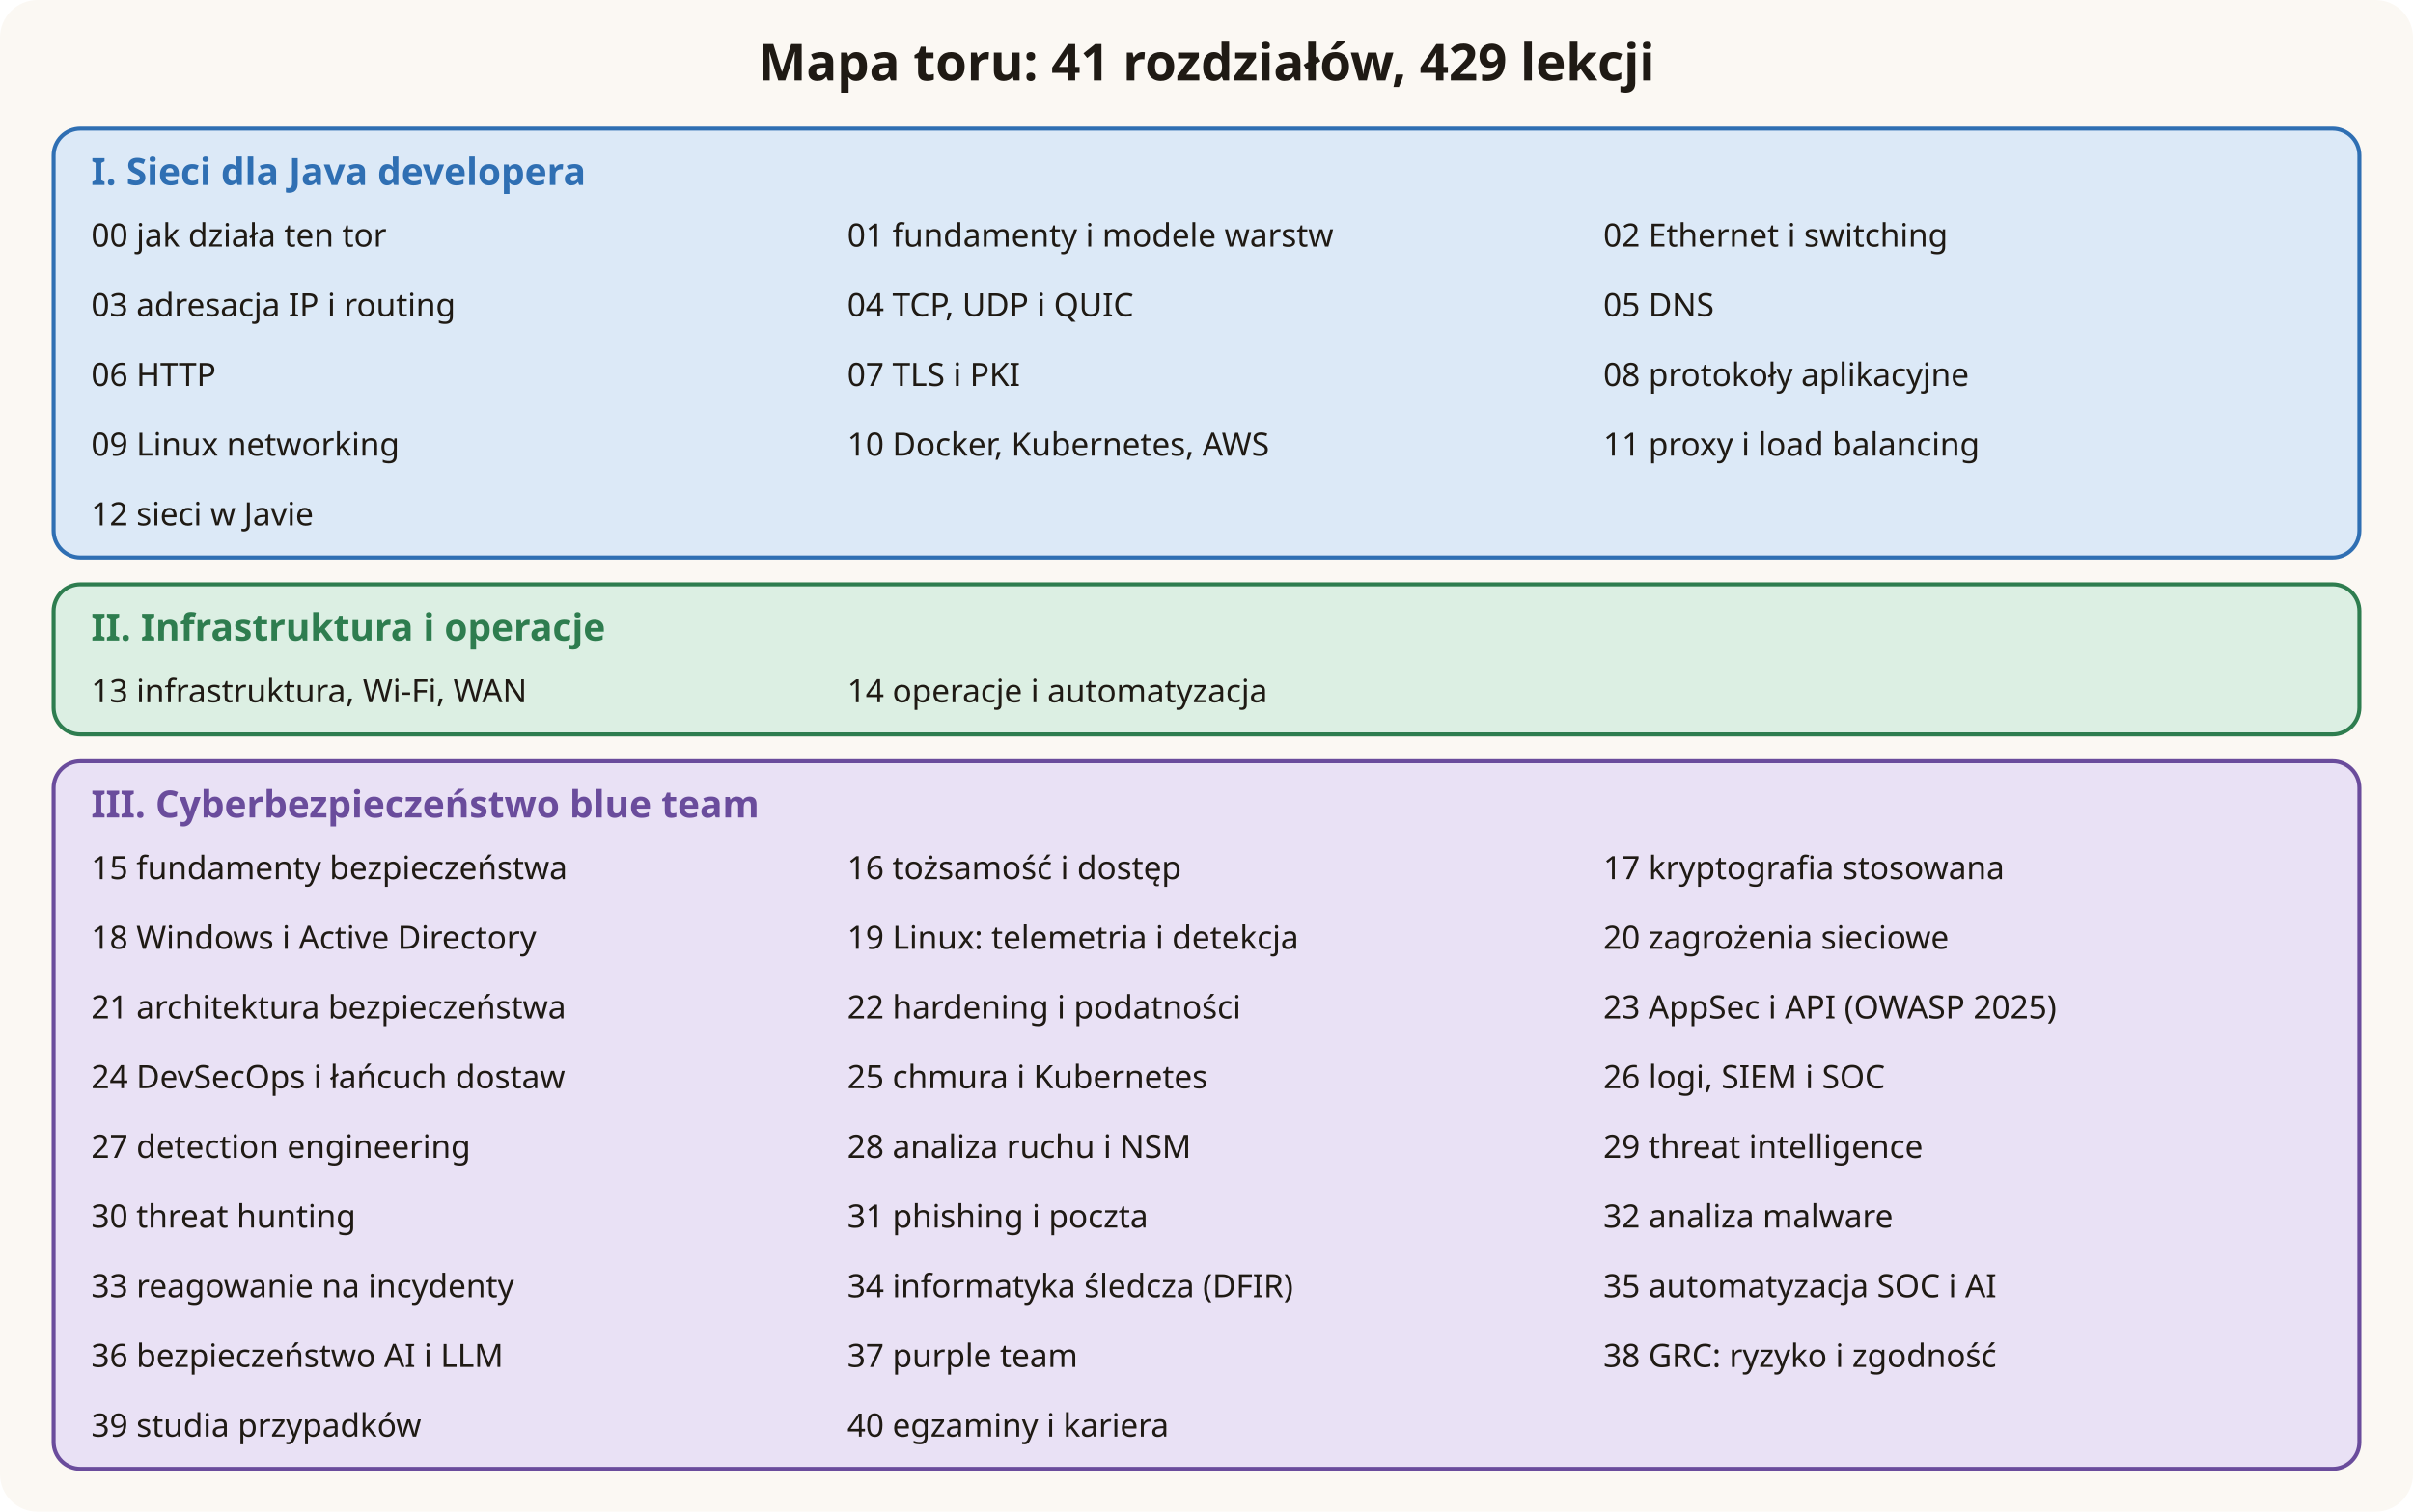
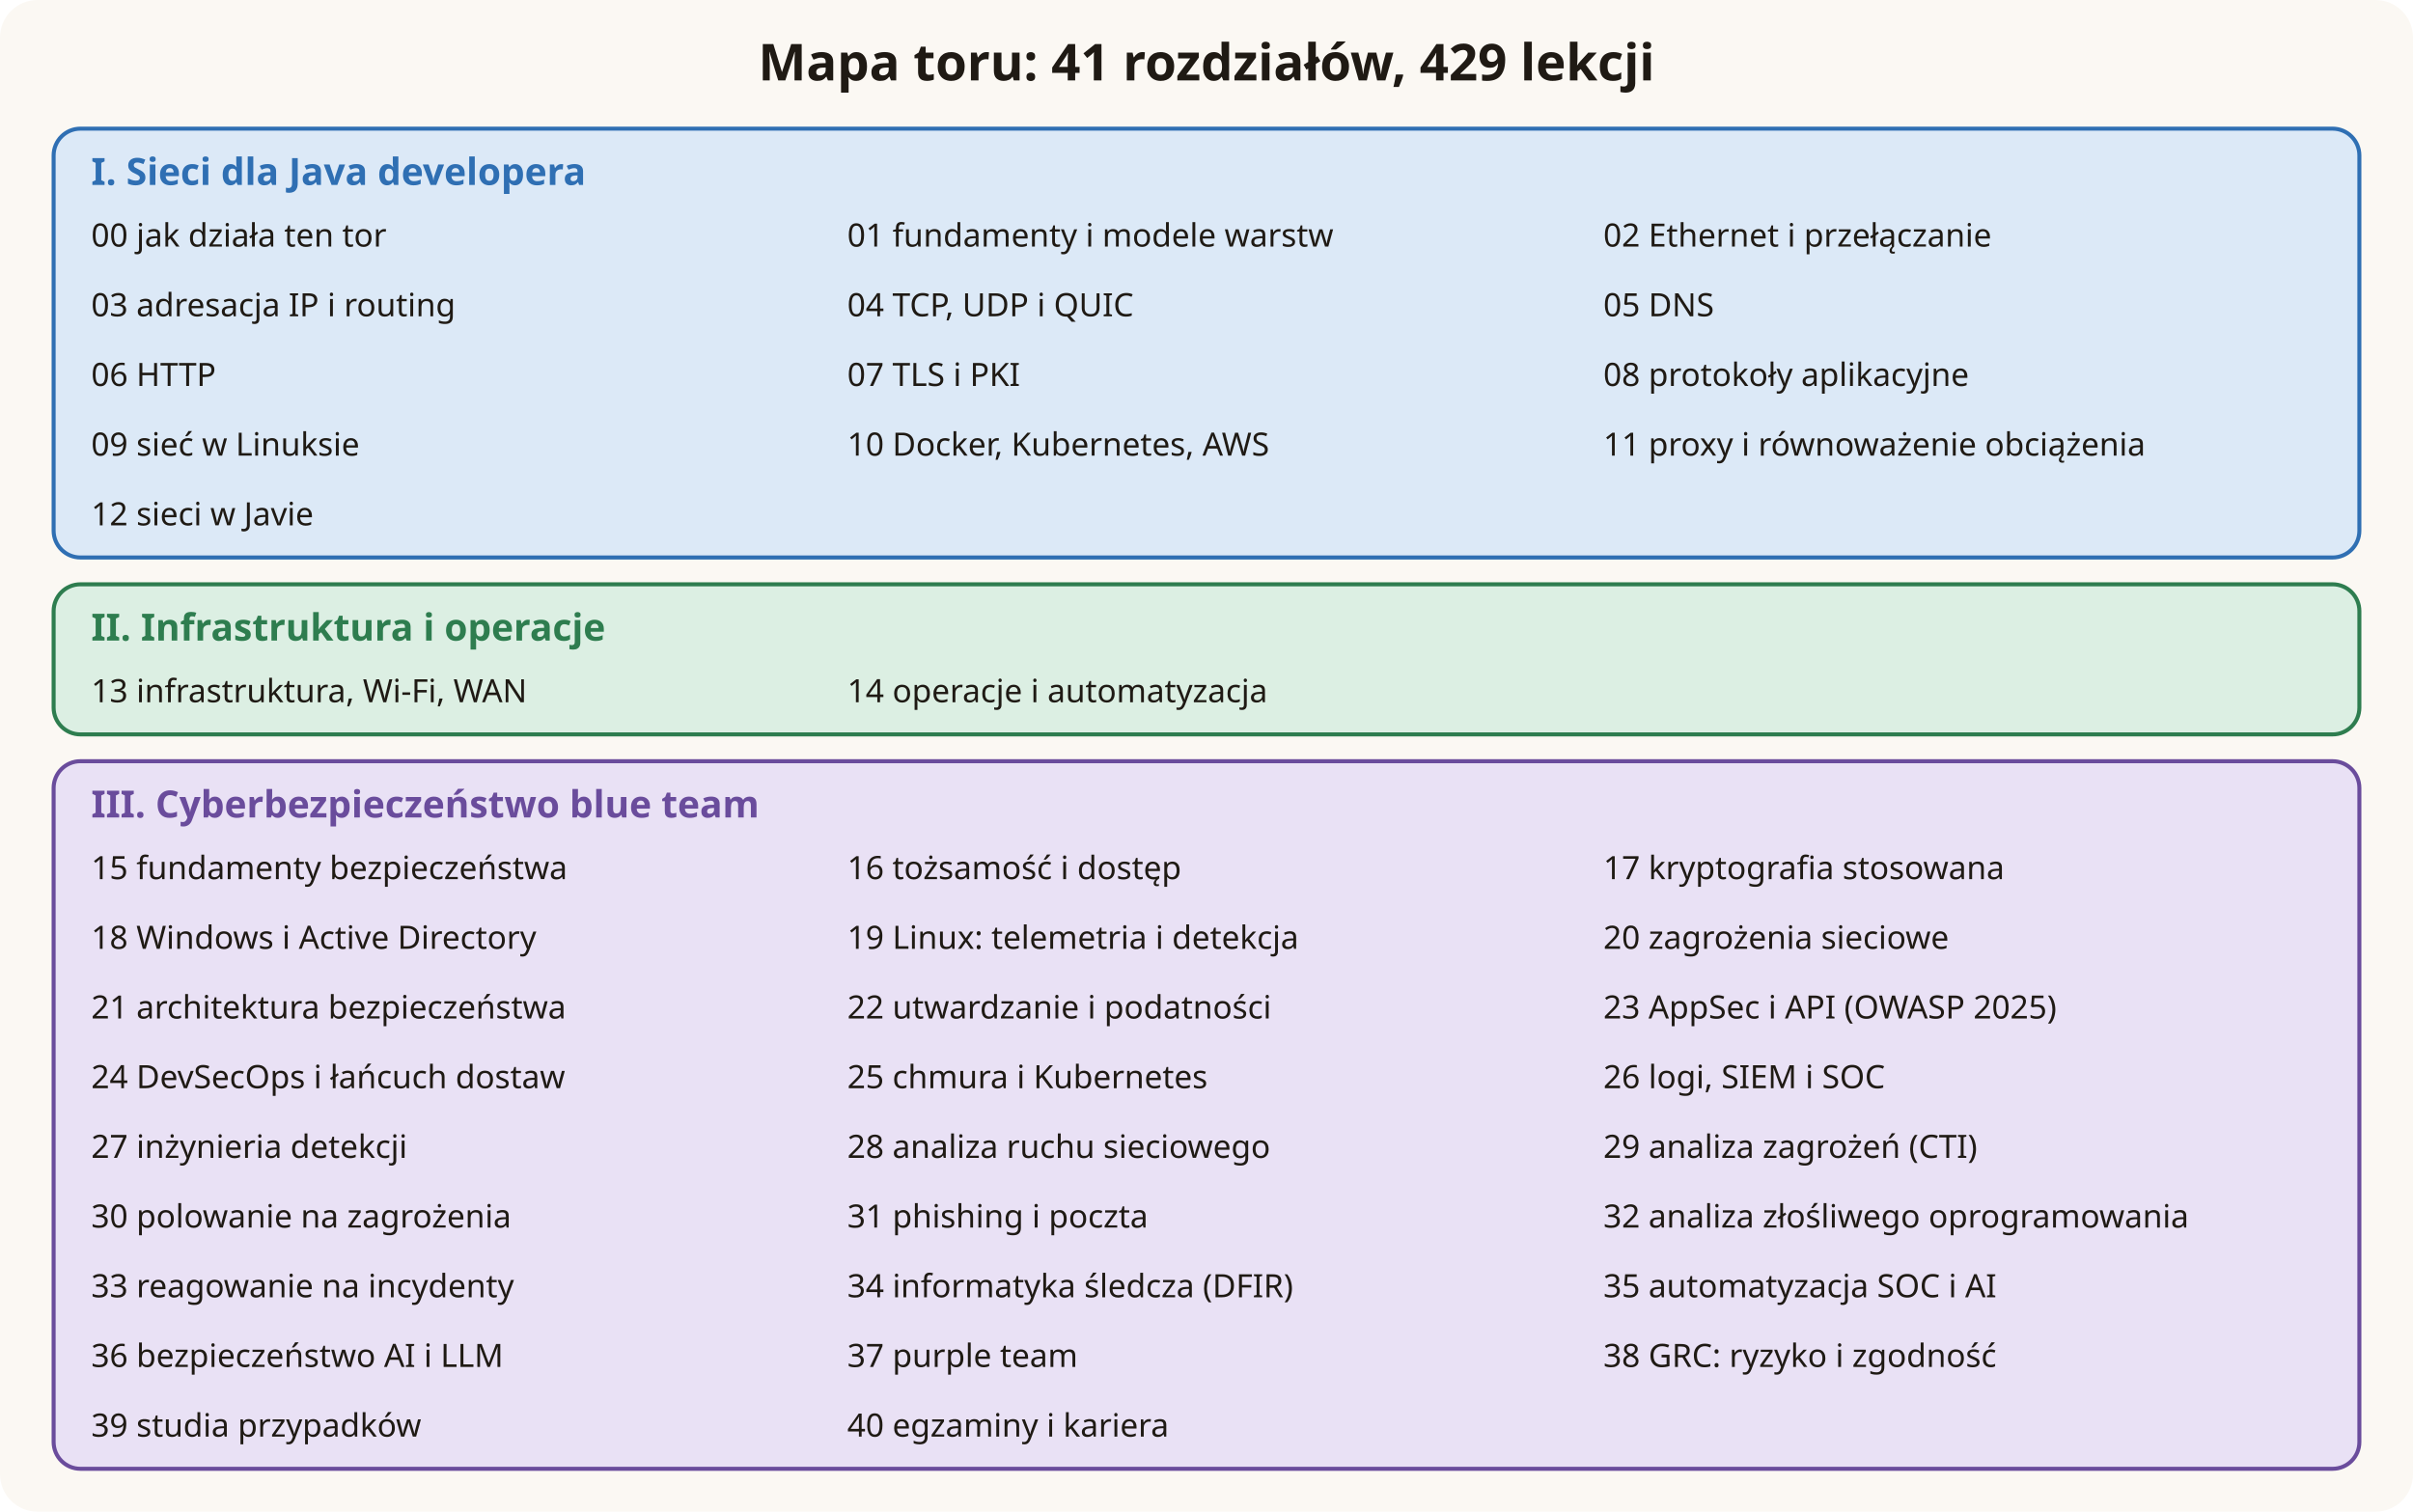
<svg xmlns="http://www.w3.org/2000/svg" viewBox="0 0 900 564" width="900" height="564" role="img" aria-label="Mapa toru Sieci i Cyberbezpieczeństwo: trzy części z listą rozdziałów od 00 do 40">
  <defs>
    <marker id="arr" viewBox="0 0 10 10" refX="9" refY="5" markerWidth="7" markerHeight="7" orient="auto-start-reverse">
      <path d="M0,0 L10,5 L0,10 z" fill="#6b6257" />
    </marker>
  </defs>
  <rect width="900" height="564" rx="14" fill="#fbf8f3" />
  <text x="450" y="30" font-family="'Segoe UI', system-ui, -apple-system, sans-serif" font-size="19" fill="#1f1a14" text-anchor="middle" font-weight="700">Mapa toru: 41 rozdziałów, 429 lekcji</text>
  <rect x="20" y="48" width="860" height="160" rx="10" fill="#dce9f7" stroke="#2f6fb3" stroke-width="1.5" />
  <text x="34" y="69" font-family="'Segoe UI', system-ui, -apple-system, sans-serif" font-size="14" fill="#2f6fb3" font-weight="700">I. Sieci dla Java developera</text>
  <text x="34" y="92" font-family="'Segoe UI', system-ui, -apple-system, sans-serif" font-size="12" fill="#1f1a14">00 jak działa ten tor</text>
  <text x="316" y="92" font-family="'Segoe UI', system-ui, -apple-system, sans-serif" font-size="12" fill="#1f1a14">01 fundamenty i modele warstw</text>
-   <text x="598" y="92" font-family="'Segoe UI', system-ui, -apple-system, sans-serif" font-size="12" fill="#1f1a14">02 Ethernet i switching</text>
+   <text x="598" y="92" font-family="'Segoe UI', system-ui, -apple-system, sans-serif" font-size="12" fill="#1f1a14">02 Ethernet i przełączanie</text>
  <text x="34" y="118" font-family="'Segoe UI', system-ui, -apple-system, sans-serif" font-size="12" fill="#1f1a14">03 adresacja IP i routing</text>
  <text x="316" y="118" font-family="'Segoe UI', system-ui, -apple-system, sans-serif" font-size="12" fill="#1f1a14">04 TCP, UDP i QUIC</text>
  <text x="598" y="118" font-family="'Segoe UI', system-ui, -apple-system, sans-serif" font-size="12" fill="#1f1a14">05 DNS</text>
  <text x="34" y="144" font-family="'Segoe UI', system-ui, -apple-system, sans-serif" font-size="12" fill="#1f1a14">06 HTTP</text>
  <text x="316" y="144" font-family="'Segoe UI', system-ui, -apple-system, sans-serif" font-size="12" fill="#1f1a14">07 TLS i PKI</text>
  <text x="598" y="144" font-family="'Segoe UI', system-ui, -apple-system, sans-serif" font-size="12" fill="#1f1a14">08 protokoły aplikacyjne</text>
-   <text x="34" y="170" font-family="'Segoe UI', system-ui, -apple-system, sans-serif" font-size="12" fill="#1f1a14">09 Linux networking</text>
+   <text x="34" y="170" font-family="'Segoe UI', system-ui, -apple-system, sans-serif" font-size="12" fill="#1f1a14">09 sieć w Linuksie</text>
  <text x="316" y="170" font-family="'Segoe UI', system-ui, -apple-system, sans-serif" font-size="12" fill="#1f1a14">10 Docker, Kubernetes, AWS</text>
-   <text x="598" y="170" font-family="'Segoe UI', system-ui, -apple-system, sans-serif" font-size="12" fill="#1f1a14">11 proxy i load balancing</text>
+   <text x="598" y="170" font-family="'Segoe UI', system-ui, -apple-system, sans-serif" font-size="12" fill="#1f1a14">11 proxy i równoważenie obciążenia</text>
  <text x="34" y="196" font-family="'Segoe UI', system-ui, -apple-system, sans-serif" font-size="12" fill="#1f1a14">12 sieci w Javie</text>
  <rect x="20" y="218" width="860" height="56" rx="10" fill="#dcefe3" stroke="#2e7d4f" stroke-width="1.5" />
  <text x="34" y="239" font-family="'Segoe UI', system-ui, -apple-system, sans-serif" font-size="14" fill="#2e7d4f" font-weight="700">II. Infrastruktura i operacje</text>
  <text x="34" y="262" font-family="'Segoe UI', system-ui, -apple-system, sans-serif" font-size="12" fill="#1f1a14">13 infrastruktura, Wi-Fi, WAN</text>
  <text x="316" y="262" font-family="'Segoe UI', system-ui, -apple-system, sans-serif" font-size="12" fill="#1f1a14">14 operacje i automatyzacja</text>
  <rect x="20" y="284" width="860" height="264" rx="10" fill="#e9e1f5" stroke="#6a4c9c" stroke-width="1.5" />
  <text x="34" y="305" font-family="'Segoe UI', system-ui, -apple-system, sans-serif" font-size="14" fill="#6a4c9c" font-weight="700">III. Cyberbezpieczeństwo blue team</text>
  <text x="34" y="328" font-family="'Segoe UI', system-ui, -apple-system, sans-serif" font-size="12" fill="#1f1a14">15 fundamenty bezpieczeństwa</text>
  <text x="316" y="328" font-family="'Segoe UI', system-ui, -apple-system, sans-serif" font-size="12" fill="#1f1a14">16 tożsamość i dostęp</text>
  <text x="598" y="328" font-family="'Segoe UI', system-ui, -apple-system, sans-serif" font-size="12" fill="#1f1a14">17 kryptografia stosowana</text>
  <text x="34" y="354" font-family="'Segoe UI', system-ui, -apple-system, sans-serif" font-size="12" fill="#1f1a14">18 Windows i Active Directory</text>
  <text x="316" y="354" font-family="'Segoe UI', system-ui, -apple-system, sans-serif" font-size="12" fill="#1f1a14">19 Linux: telemetria i detekcja</text>
  <text x="598" y="354" font-family="'Segoe UI', system-ui, -apple-system, sans-serif" font-size="12" fill="#1f1a14">20 zagrożenia sieciowe</text>
  <text x="34" y="380" font-family="'Segoe UI', system-ui, -apple-system, sans-serif" font-size="12" fill="#1f1a14">21 architektura bezpieczeństwa</text>
-   <text x="316" y="380" font-family="'Segoe UI', system-ui, -apple-system, sans-serif" font-size="12" fill="#1f1a14">22 hardening i podatności</text>
+   <text x="316" y="380" font-family="'Segoe UI', system-ui, -apple-system, sans-serif" font-size="12" fill="#1f1a14">22 utwardzanie i podatności</text>
  <text x="598" y="380" font-family="'Segoe UI', system-ui, -apple-system, sans-serif" font-size="12" fill="#1f1a14">23 AppSec i API (OWASP 2025)</text>
  <text x="34" y="406" font-family="'Segoe UI', system-ui, -apple-system, sans-serif" font-size="12" fill="#1f1a14">24 DevSecOps i łańcuch dostaw</text>
  <text x="316" y="406" font-family="'Segoe UI', system-ui, -apple-system, sans-serif" font-size="12" fill="#1f1a14">25 chmura i Kubernetes</text>
  <text x="598" y="406" font-family="'Segoe UI', system-ui, -apple-system, sans-serif" font-size="12" fill="#1f1a14">26 logi, SIEM i SOC</text>
-   <text x="34" y="432" font-family="'Segoe UI', system-ui, -apple-system, sans-serif" font-size="12" fill="#1f1a14">27 detection engineering</text>
-   <text x="316" y="432" font-family="'Segoe UI', system-ui, -apple-system, sans-serif" font-size="12" fill="#1f1a14">28 analiza ruchu i NSM</text>
-   <text x="598" y="432" font-family="'Segoe UI', system-ui, -apple-system, sans-serif" font-size="12" fill="#1f1a14">29 threat intelligence</text>
-   <text x="34" y="458" font-family="'Segoe UI', system-ui, -apple-system, sans-serif" font-size="12" fill="#1f1a14">30 threat hunting</text>
+   <text x="34" y="432" font-family="'Segoe UI', system-ui, -apple-system, sans-serif" font-size="12" fill="#1f1a14">27 inżynieria detekcji</text>
+   <text x="316" y="432" font-family="'Segoe UI', system-ui, -apple-system, sans-serif" font-size="12" fill="#1f1a14">28 analiza ruchu sieciowego</text>
+   <text x="598" y="432" font-family="'Segoe UI', system-ui, -apple-system, sans-serif" font-size="12" fill="#1f1a14">29 analiza zagrożeń (CTI)</text>
+   <text x="34" y="458" font-family="'Segoe UI', system-ui, -apple-system, sans-serif" font-size="12" fill="#1f1a14">30 polowanie na zagrożenia</text>
  <text x="316" y="458" font-family="'Segoe UI', system-ui, -apple-system, sans-serif" font-size="12" fill="#1f1a14">31 phishing i poczta</text>
-   <text x="598" y="458" font-family="'Segoe UI', system-ui, -apple-system, sans-serif" font-size="12" fill="#1f1a14">32 analiza malware</text>
+   <text x="598" y="458" font-family="'Segoe UI', system-ui, -apple-system, sans-serif" font-size="12" fill="#1f1a14">32 analiza złośliwego oprogramowania</text>
  <text x="34" y="484" font-family="'Segoe UI', system-ui, -apple-system, sans-serif" font-size="12" fill="#1f1a14">33 reagowanie na incydenty</text>
  <text x="316" y="484" font-family="'Segoe UI', system-ui, -apple-system, sans-serif" font-size="12" fill="#1f1a14">34 informatyka śledcza (DFIR)</text>
  <text x="598" y="484" font-family="'Segoe UI', system-ui, -apple-system, sans-serif" font-size="12" fill="#1f1a14">35 automatyzacja SOC i AI</text>
  <text x="34" y="510" font-family="'Segoe UI', system-ui, -apple-system, sans-serif" font-size="12" fill="#1f1a14">36 bezpieczeństwo AI i LLM</text>
  <text x="316" y="510" font-family="'Segoe UI', system-ui, -apple-system, sans-serif" font-size="12" fill="#1f1a14">37 purple team</text>
  <text x="598" y="510" font-family="'Segoe UI', system-ui, -apple-system, sans-serif" font-size="12" fill="#1f1a14">38 GRC: ryzyko i zgodność</text>
  <text x="34" y="536" font-family="'Segoe UI', system-ui, -apple-system, sans-serif" font-size="12" fill="#1f1a14">39 studia przypadków</text>
  <text x="316" y="536" font-family="'Segoe UI', system-ui, -apple-system, sans-serif" font-size="12" fill="#1f1a14">40 egzaminy i kariera</text>
</svg>
